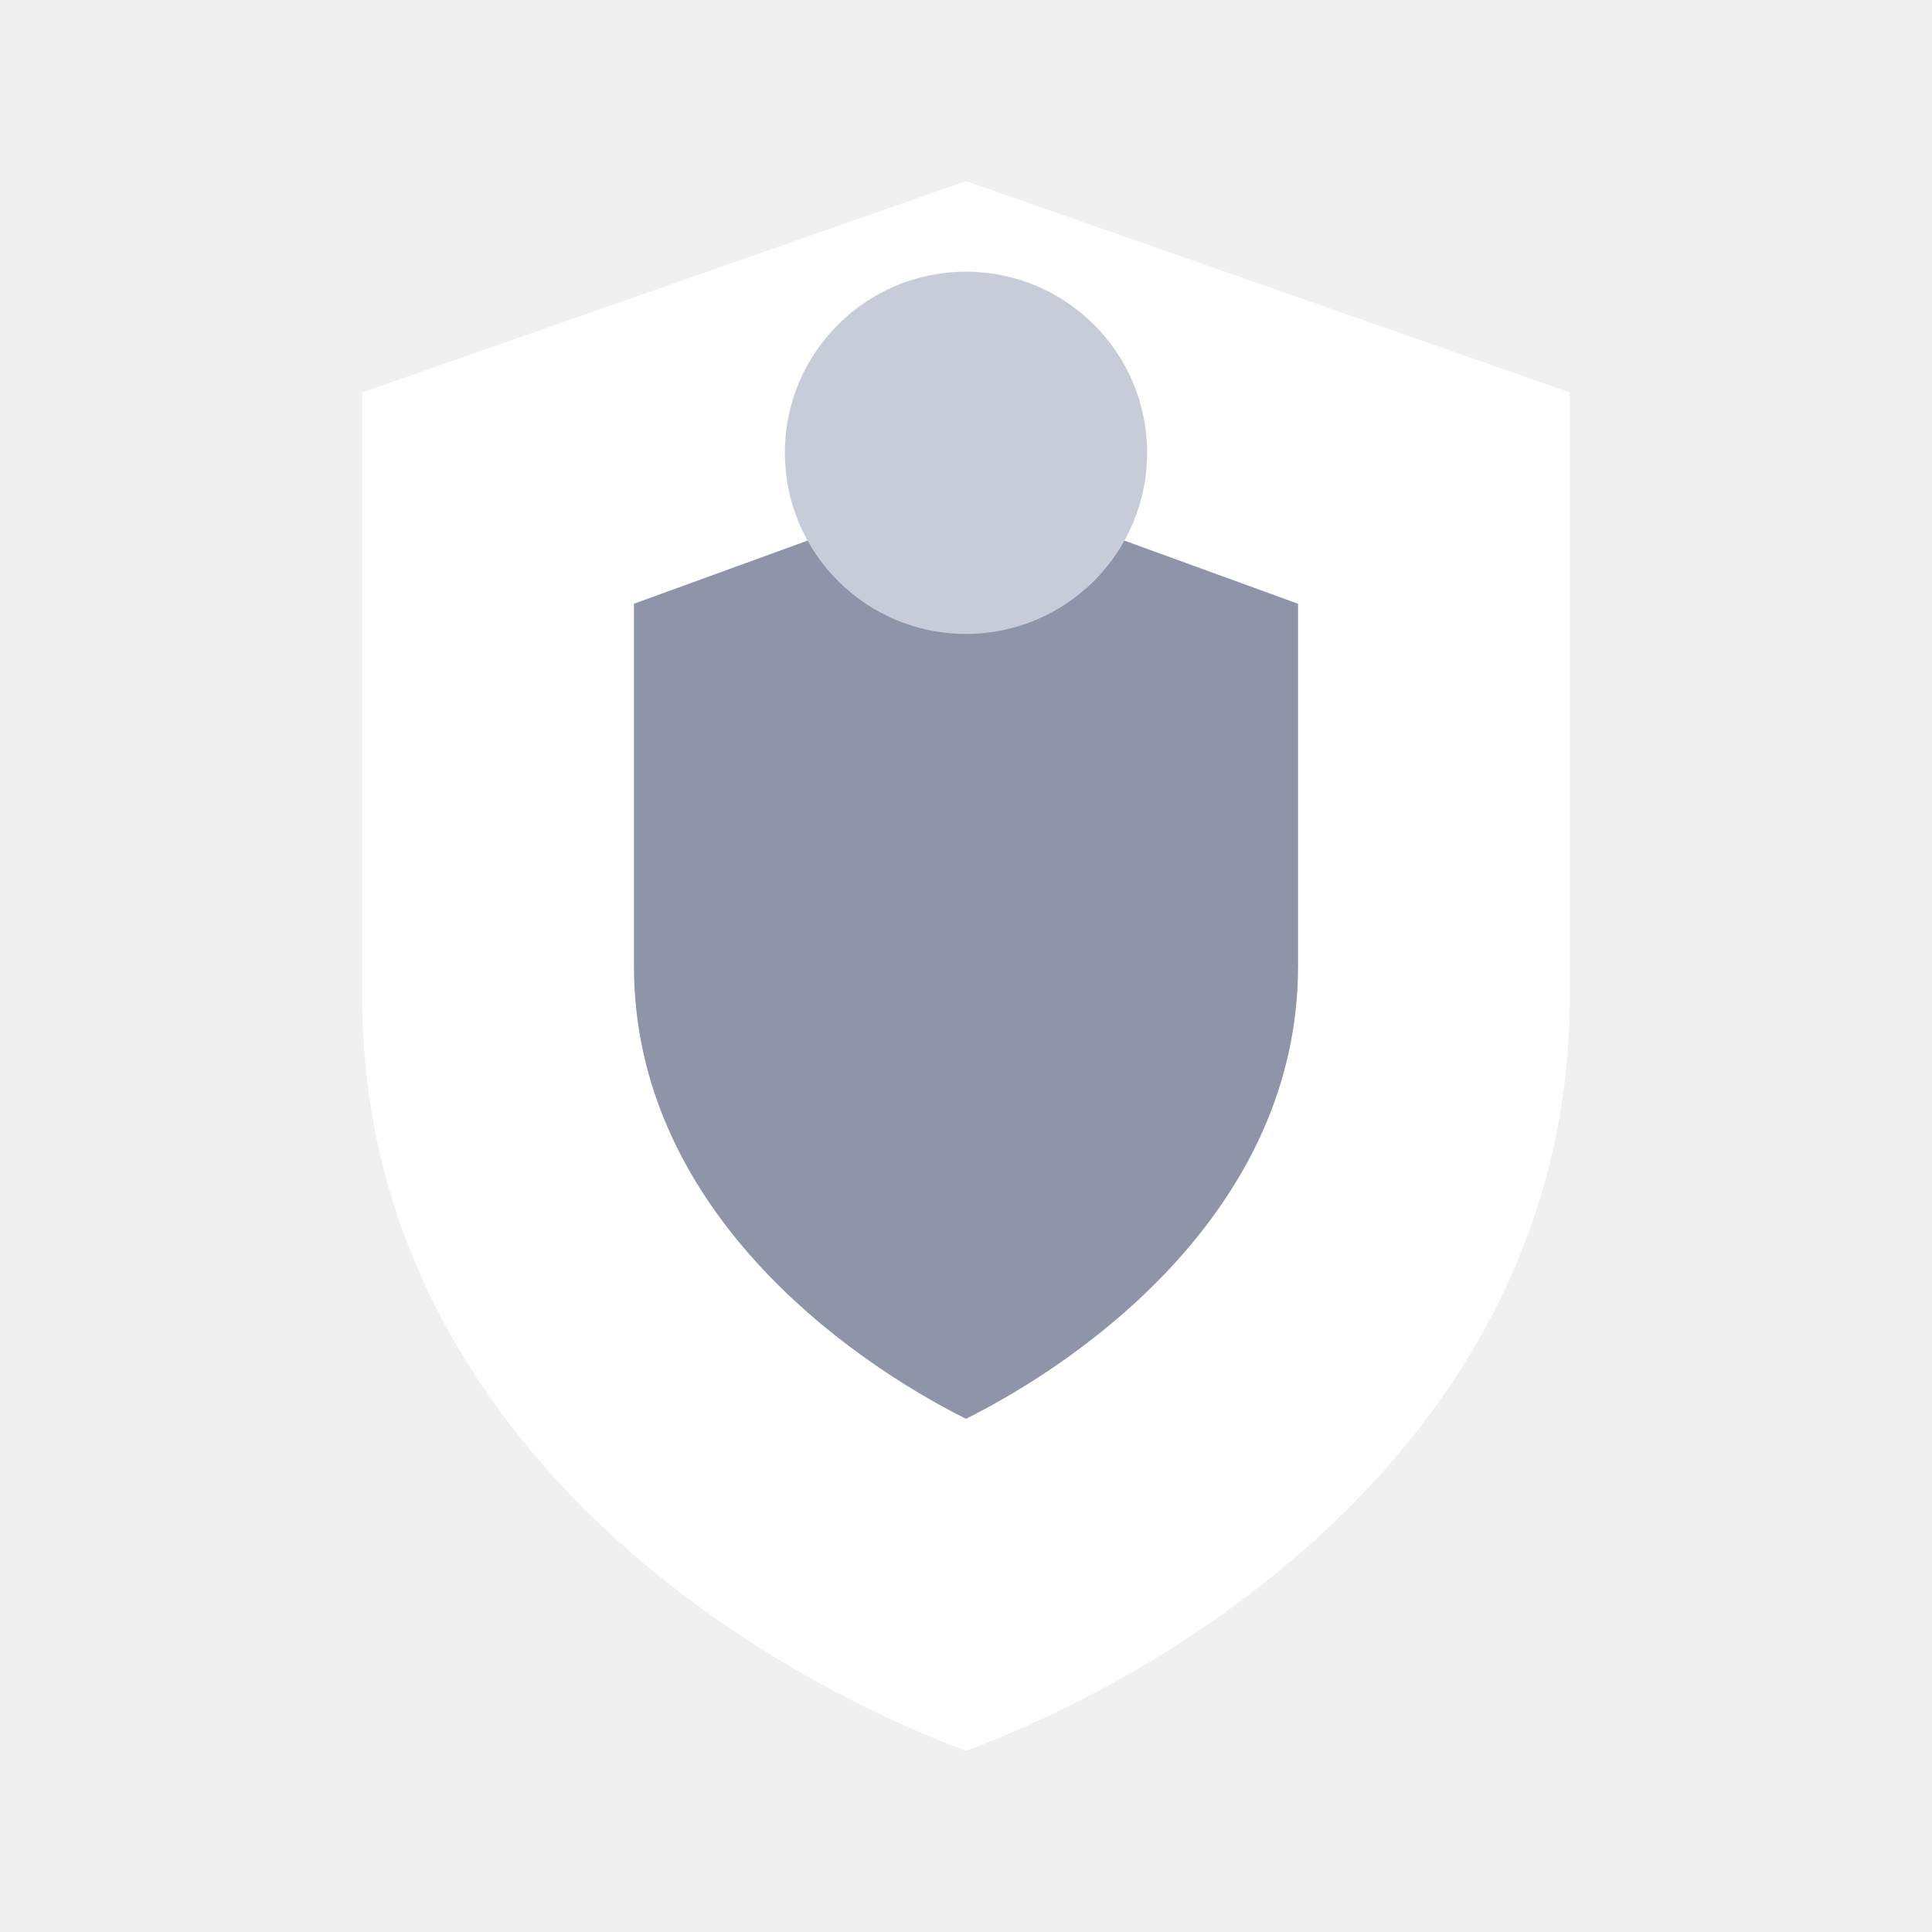
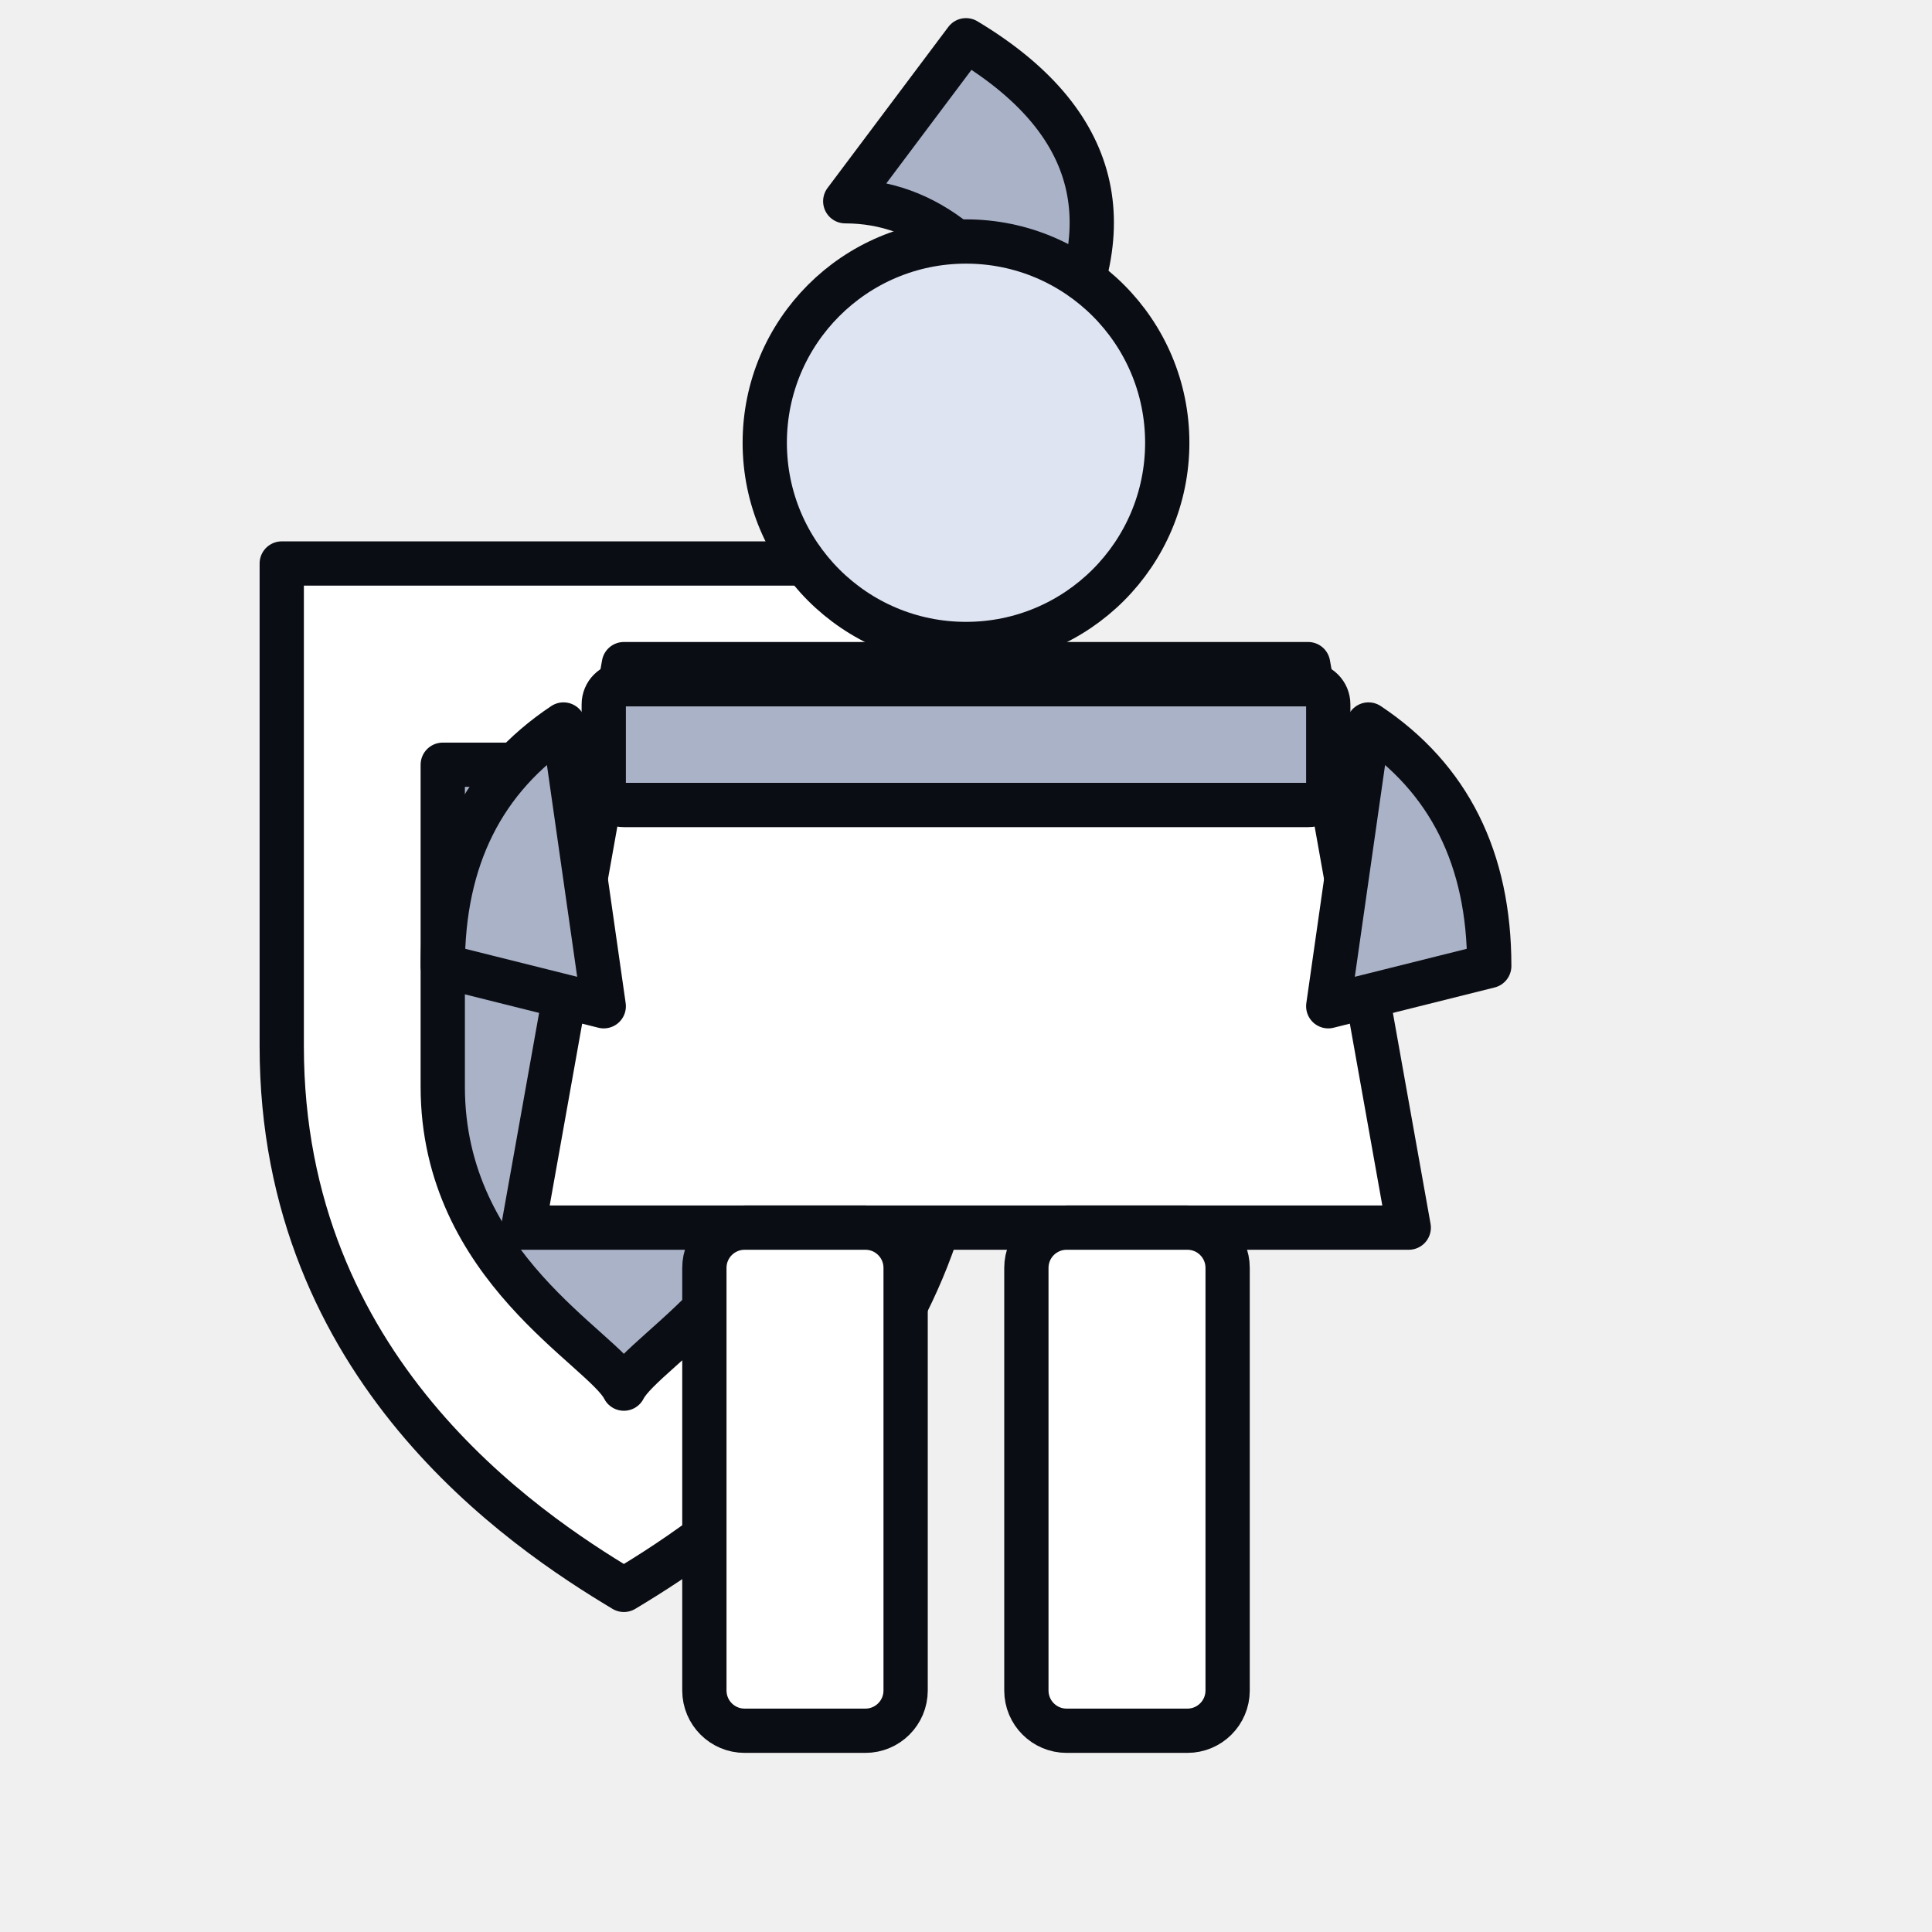
- <svg xmlns="http://www.w3.org/2000/svg" width="64" height="64" viewBox="0 0 64 64">
-   <path d="M32 6 l20 7 v20 c0 14 -12 22 -20 25 c-8 -3 -20 -11 -20 -25 v-20 z" fill="#ffffff" />
-   <path d="M32 16 l11 4 v12 c0 8 -7 13 -11 15 c-4 -2 -11 -7 -11 -15 v-12 z" fill="#8f95a8" />
-   <circle cx="32" cy="15" r="6" fill="#c8ccd8" />
+ <svg xmlns="http://www.w3.org/2000/svg" width="96" height="96" viewBox="0 0 96 96">
+   <g stroke="#0b0d14" stroke-width="2.2" stroke-linejoin="round" stroke-linecap="round">
+     <path d="M14 28 h34 v24 c0 16 -12 24 -17 27 c-5 -3 -17 -11 -17 -27 z" fill="#ffffff" stroke-width="2.2" />
+     <path d="M22 38 h18 v16 c0 9 -8 13 -9 15 c-1 -2 -9 -6 -9 -15 z" fill="#aab2c8" stroke-width="2.2" />
+     <path d="M48 2 q10 6 4 16 q-4 -8 -10 -8 z" fill="#aab2c8" stroke-width="2.2" />
+     <circle cx="48" cy="22" r="10" fill="#dfe4f2" stroke-width="2.2" />
+     <path d="M31 33 h34 l5 28 h-44 z" fill="#ffffff" stroke-width="2.2" />
+     <path d="M28 36 q-6 4 -6 12 l8 2 z" fill="#aab2c8" stroke-width="2.2" />
+     <path d="M68 36 q6 4 6 12 l-8 2 z" fill="#aab2c8" stroke-width="2.2" />
+     <rect x="35" y="61" width="10" height="25" rx="2" fill="#ffffff" stroke-width="2.2" />
+     <rect x="51" y="61" width="10" height="25" rx="2" fill="#ffffff" stroke-width="2.2" />
+     <rect x="30" y="34" width="36" height="6" rx="1" fill="#aab2c8" stroke-width="2.2" />
+   </g>
</svg>
